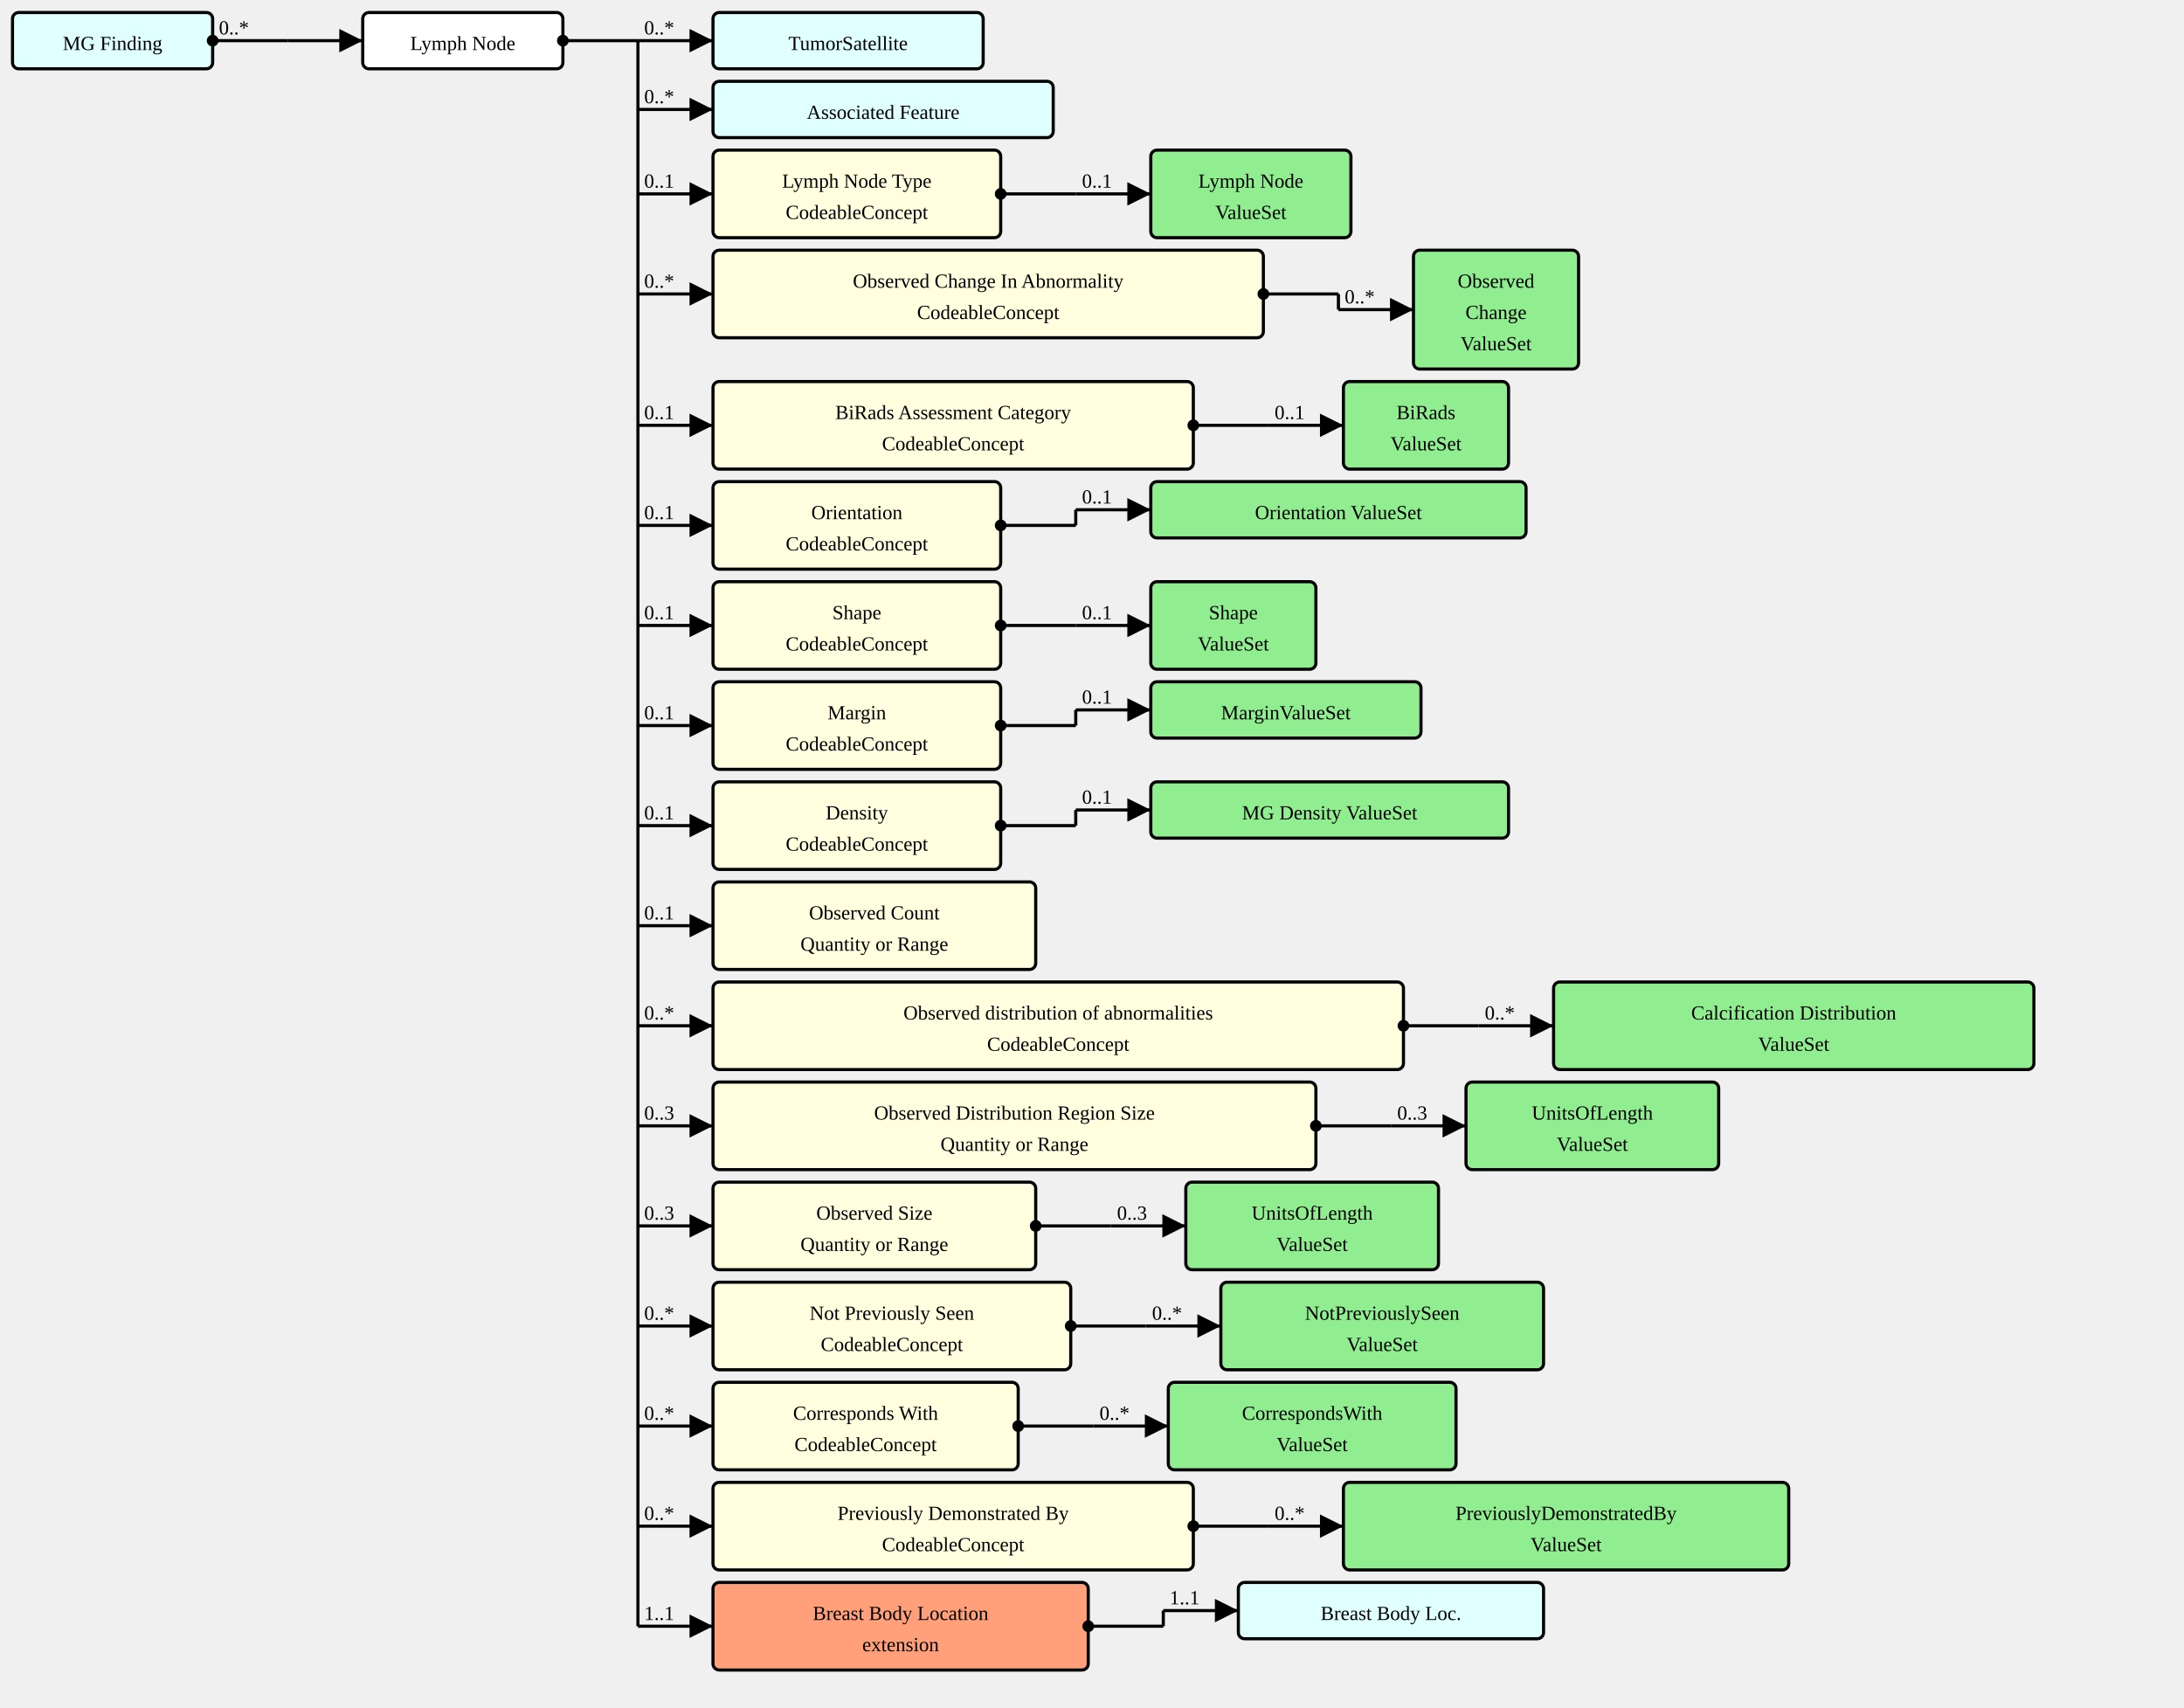
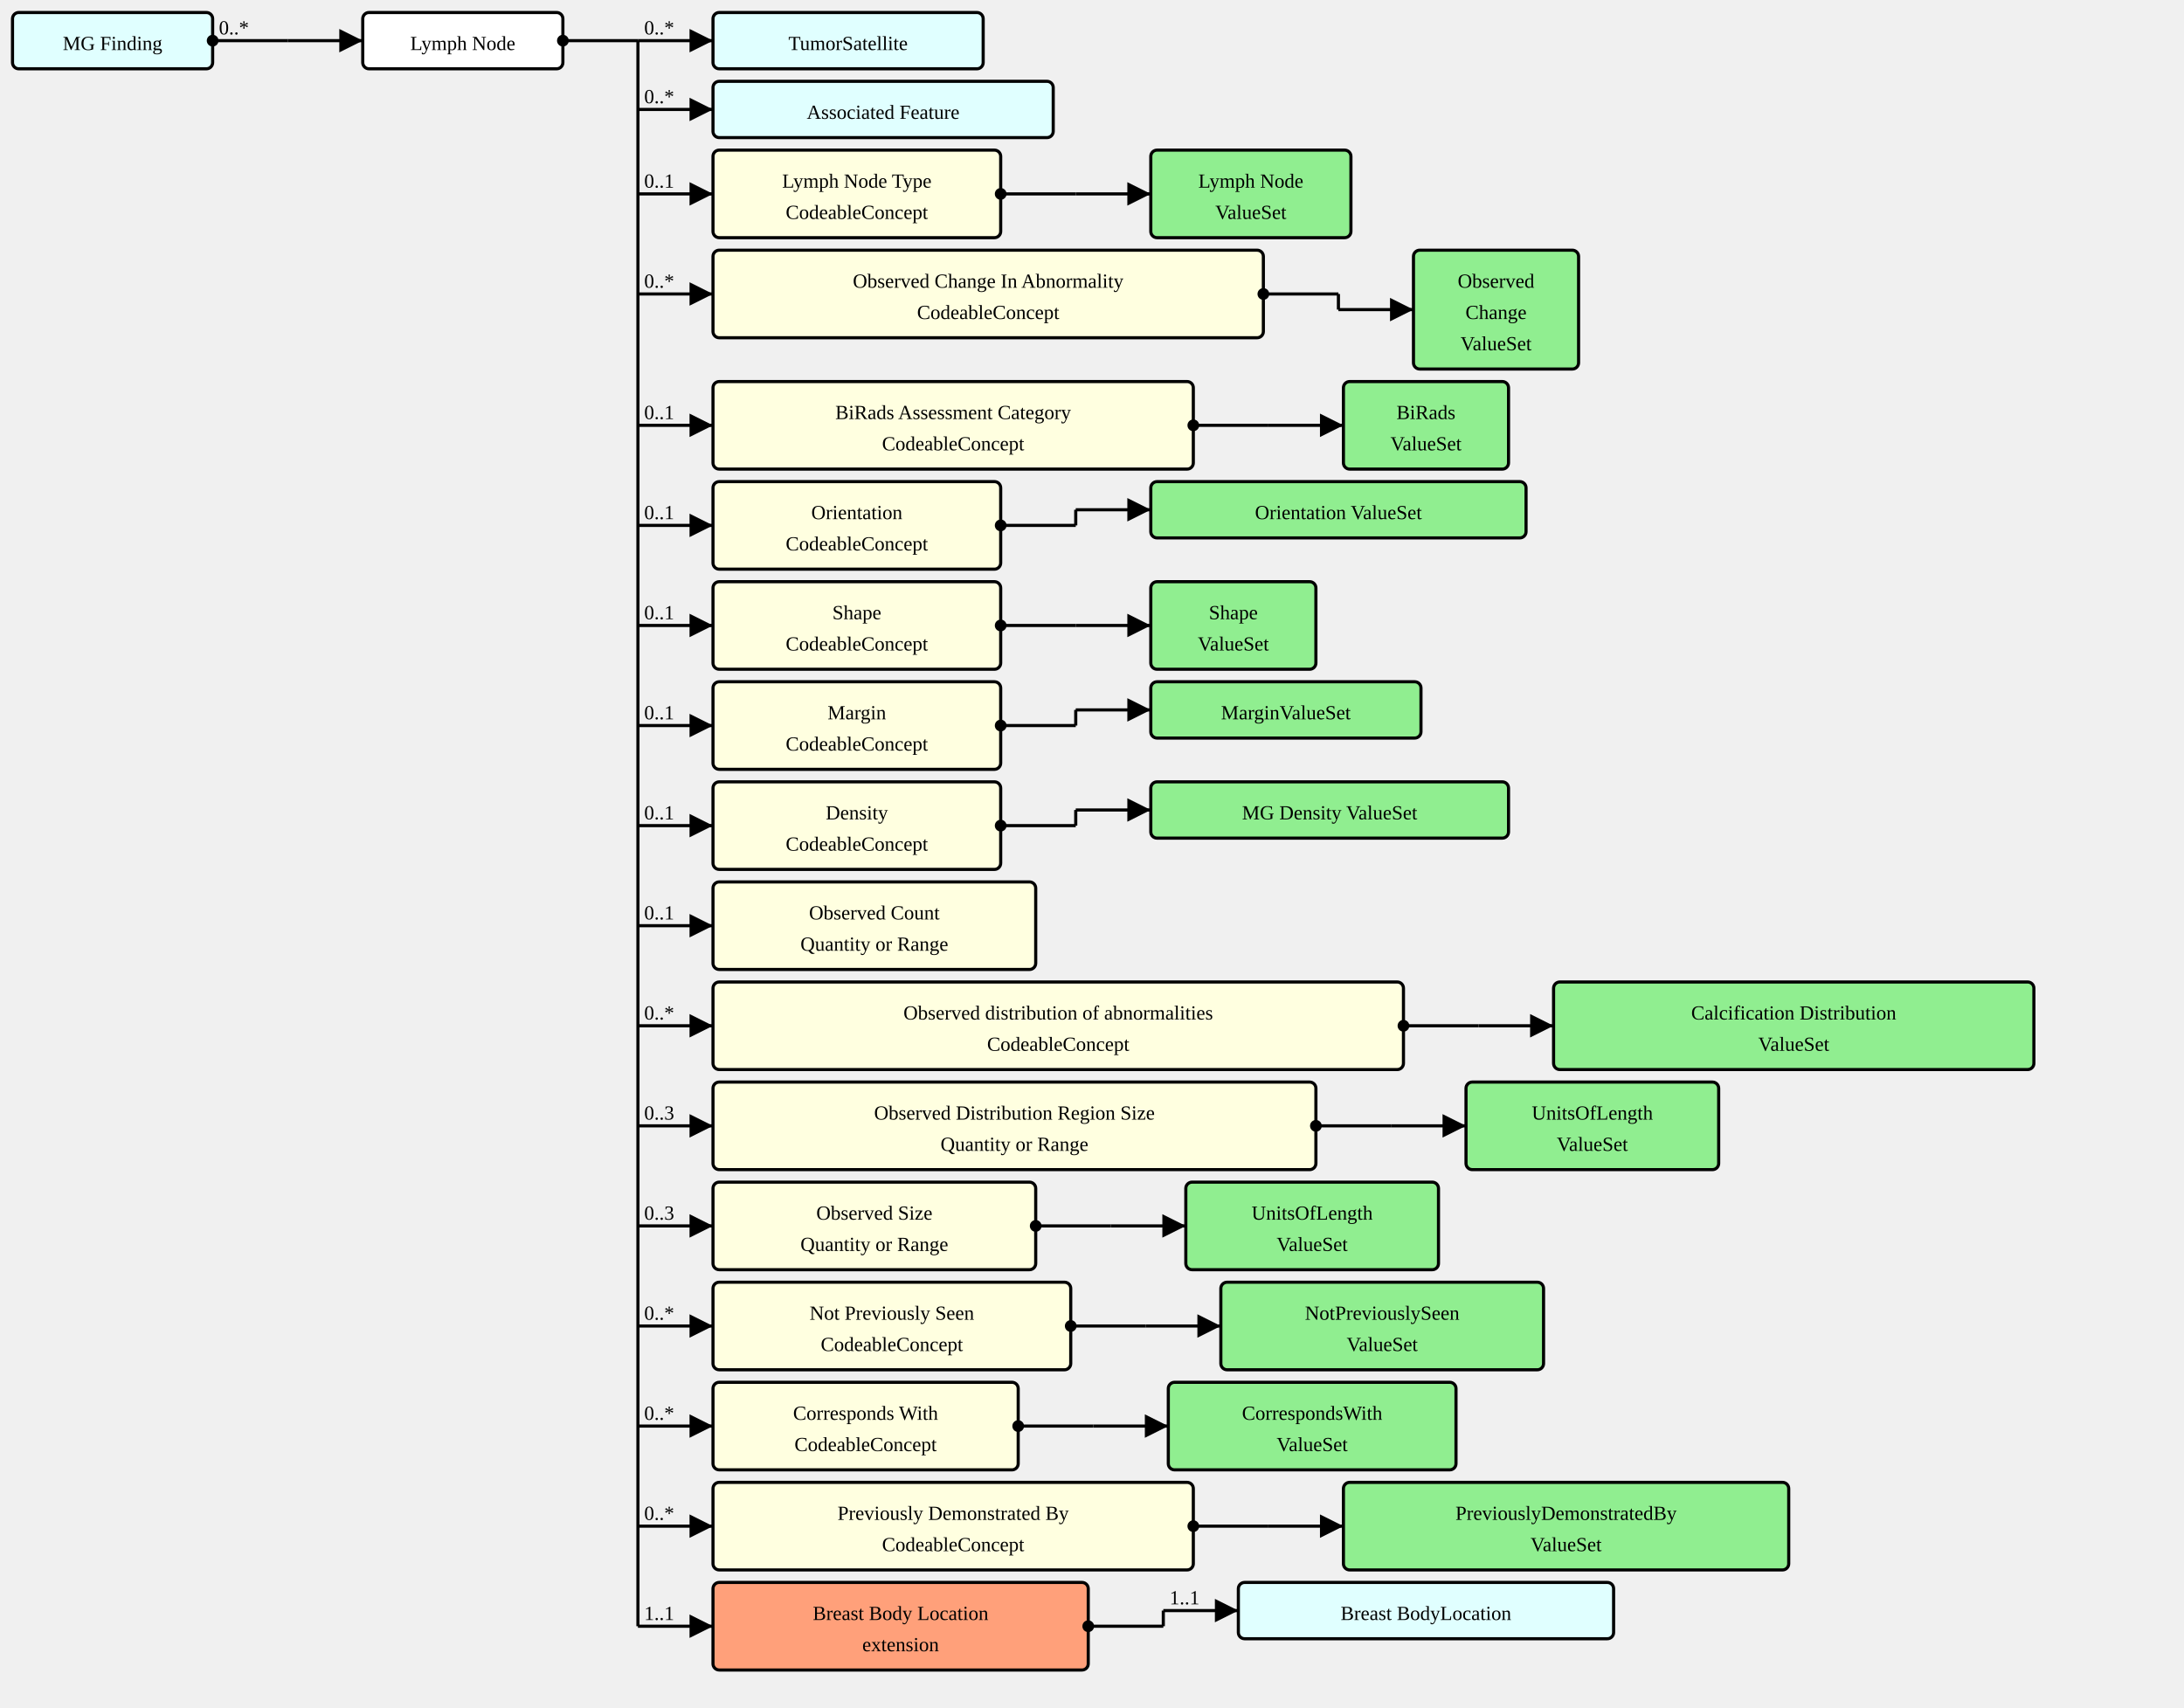
<svg xmlns="http://www.w3.org/2000/svg" version="1.1" width="1309.5" height="1023.75">
  <defs>
    <marker id="arrowStart" markerWidth="3.75" markerHeight="3.75" markerUnits="px" refX="1.875" refY="1.875">
      <circle fill="Black" stroke-width="0" cx="1.875" cy="1.875" r="1.875" />
    </marker>
    <marker id="arrowEnd" markerWidth="7.5" markerHeight="7.5" markerUnits="px" refX="7.5" refY="3.75">
      <polygon fill="Black" stroke-width="0" points="0 0 7.5 3.75 0 7.5" />
    </marker>
  </defs>
  <g>
    <g transform="translate(7.5 7.5)">
      <a href="./StructureDefinition-MGFinding.html" target="_top">
        <rect fill="LightCyan" stroke="Black" stroke-width="1.875" x="0" y="0" width="120" height="33.75" rx="3.75" ry="3.75" />
      </a>
      <a href="./StructureDefinition-MGFinding.html" target="_top">
        <text x="60" y="22.5" text-anchor="middle">MG Finding</text>
      </a>
    </g>
    <line stroke="Black" stroke-width="1.875" marker-end="url(#arrowEnd)" x1="172.5" y1="24.375" x2="217.5" y2="24.375" />
    <text x="176.25" y="20.625" text-anchor="left" />
    <line stroke="Black" stroke-width="1.875" marker-start="url(#arrowStart)" x1="127.5" y1="24.375" x2="172.5" y2="24.375" />
    <text x="131.25" y="20.625" text-anchor="left">0..*</text>
    <line stroke="Black" stroke-width="1.875" x1="172.5" y1="24.375" x2="172.5" y2="24.375" />
  </g>
  <g>
    <g transform="translate(217.5 7.5)">
      <rect fill="White" stroke="Black" stroke-width="1.875" x="0" y="0" width="120" height="33.75" rx="3.75" ry="3.75" />
      <text x="60" y="22.5" text-anchor="middle">Lymph Node</text>
    </g>
    <line stroke="Black" stroke-width="1.875" marker-end="url(#arrowEnd)" x1="382.5" y1="24.375" x2="427.5" y2="24.375" />
    <text x="386.25" y="20.625" text-anchor="left">0..*</text>
    <line stroke="Black" stroke-width="1.875" marker-end="url(#arrowEnd)" x1="382.5" y1="65.625" x2="427.5" y2="65.625" />
    <text x="386.25" y="61.875" text-anchor="left">0..*</text>
    <line stroke="Black" stroke-width="1.875" marker-end="url(#arrowEnd)" x1="382.5" y1="116.25" x2="427.5" y2="116.25" />
    <text x="386.25" y="112.5" text-anchor="left">0..1</text>
    <line stroke="Black" stroke-width="1.875" marker-end="url(#arrowEnd)" x1="382.5" y1="176.25" x2="427.5" y2="176.25" />
    <text x="386.25" y="172.5" text-anchor="left">0..*</text>
    <line stroke="Black" stroke-width="1.875" marker-end="url(#arrowEnd)" x1="382.5" y1="255" x2="427.5" y2="255" />
    <text x="386.25" y="251.25" text-anchor="left">0..1</text>
    <line stroke="Black" stroke-width="1.875" marker-end="url(#arrowEnd)" x1="382.5" y1="315" x2="427.5" y2="315" />
    <text x="386.25" y="311.25" text-anchor="left">0..1</text>
    <line stroke="Black" stroke-width="1.875" marker-end="url(#arrowEnd)" x1="382.5" y1="375" x2="427.5" y2="375" />
    <text x="386.25" y="371.25" text-anchor="left">0..1</text>
    <line stroke="Black" stroke-width="1.875" marker-end="url(#arrowEnd)" x1="382.5" y1="435" x2="427.5" y2="435" />
    <text x="386.25" y="431.25" text-anchor="left">0..1</text>
    <line stroke="Black" stroke-width="1.875" marker-end="url(#arrowEnd)" x1="382.5" y1="495" x2="427.5" y2="495" />
    <text x="386.25" y="491.25" text-anchor="left">0..1</text>
    <line stroke="Black" stroke-width="1.875" marker-end="url(#arrowEnd)" x1="382.5" y1="555" x2="427.5" y2="555" />
    <text x="386.25" y="551.25" text-anchor="left">0..1</text>
    <line stroke="Black" stroke-width="1.875" marker-end="url(#arrowEnd)" x1="382.5" y1="615" x2="427.5" y2="615" />
    <text x="386.25" y="611.25" text-anchor="left">0..*</text>
    <line stroke="Black" stroke-width="1.875" marker-end="url(#arrowEnd)" x1="382.5" y1="675" x2="427.5" y2="675" />
    <text x="386.25" y="671.25" text-anchor="left">0..3</text>
    <line stroke="Black" stroke-width="1.875" marker-end="url(#arrowEnd)" x1="382.5" y1="735" x2="427.5" y2="735" />
    <text x="386.25" y="731.25" text-anchor="left">0..3</text>
    <line stroke="Black" stroke-width="1.875" marker-end="url(#arrowEnd)" x1="382.5" y1="795" x2="427.5" y2="795" />
    <text x="386.25" y="791.25" text-anchor="left">0..*</text>
    <line stroke="Black" stroke-width="1.875" marker-end="url(#arrowEnd)" x1="382.5" y1="855" x2="427.5" y2="855" />
    <text x="386.25" y="851.25" text-anchor="left">0..*</text>
    <line stroke="Black" stroke-width="1.875" marker-end="url(#arrowEnd)" x1="382.5" y1="915" x2="427.5" y2="915" />
    <text x="386.25" y="911.25" text-anchor="left">0..*</text>
    <line stroke="Black" stroke-width="1.875" marker-end="url(#arrowEnd)" x1="382.5" y1="975" x2="427.5" y2="975" />
    <text x="386.25" y="971.25" text-anchor="left">1..1</text>
    <line stroke="Black" stroke-width="1.875" marker-start="url(#arrowStart)" x1="337.5" y1="24.375" x2="382.5" y2="24.375" />
    <text x="341.25" y="20.625" text-anchor="left" />
    <line stroke="Black" stroke-width="1.875" x1="382.5" y1="24.375" x2="382.5" y2="975" />
  </g>
  <g>
    <g transform="translate(427.5 7.5)">
      <a href="./StructureDefinition-TumorSatellite.html" target="_top">
        <rect fill="LightCyan" stroke="Black" stroke-width="1.875" x="0" y="0" width="162" height="33.75" rx="3.75" ry="3.75" />
      </a>
      <a href="./StructureDefinition-TumorSatellite.html" target="_top">
        <text x="81" y="22.5" text-anchor="middle">TumorSatellite</text>
      </a>
    </g>
  </g>
  <g>
    <g transform="translate(427.5 48.75)">
      <a href="./StructureDefinition-AssociatedFeature.html" target="_top">
        <rect fill="LightCyan" stroke="Black" stroke-width="1.875" x="0" y="0" width="204" height="33.75" rx="3.75" ry="3.75" />
      </a>
      <a href="./StructureDefinition-AssociatedFeature.html" target="_top">
        <text x="102" y="22.5" text-anchor="middle">Associated Feature</text>
      </a>
    </g>
  </g>
  <g>
    <g transform="translate(427.5 90)">
      <a href="StructureDefinition-AbnormalityLymphNode-definitions.html#Observation.component:lymphNodeType" target="_top">
        <rect fill="LightYellow" stroke="Black" stroke-width="1.875" x="0" y="0" width="172.5" height="52.5" rx="3.75" ry="3.75" />
      </a>
      <a href="StructureDefinition-AbnormalityLymphNode-definitions.html#Observation.component:lymphNodeType" target="_top">
        <text x="86.25" y="22.5" text-anchor="middle">Lymph Node Type</text>
      </a>
      <a href="StructureDefinition-AbnormalityLymphNode-definitions.html#Observation.component:lymphNodeType" target="_top">
        <text x="86.25" y="41.25" text-anchor="middle">CodeableConcept</text>
      </a>
    </g>
    <line stroke="Black" stroke-width="1.875" marker-end="url(#arrowEnd)" x1="645" y1="116.25" x2="690" y2="116.25" />
-     <text x="648.75" y="112.5" text-anchor="left">0..1</text>
+     <text x="648.75" y="112.5" text-anchor="left" />
    <line stroke="Black" stroke-width="1.875" marker-start="url(#arrowStart)" x1="600" y1="116.25" x2="645" y2="116.25" />
    <text x="603.75" y="112.5" text-anchor="left" />
    <line stroke="Black" stroke-width="1.875" x1="645" y1="116.25" x2="645" y2="116.25" />
  </g>
  <g>
    <g transform="translate(690 90)">
      <a href="./ValueSet-AbnormalityLymphNodeTypeVS.html" target="_top">
        <rect fill="LightGreen" stroke="Black" stroke-width="1.875" x="0" y="0" width="120" height="52.5" rx="3.75" ry="3.75" />
      </a>
      <a href="./ValueSet-AbnormalityLymphNodeTypeVS.html" target="_top">
        <text x="60" y="22.5" text-anchor="middle">Lymph Node</text>
      </a>
      <a href="./ValueSet-AbnormalityLymphNodeTypeVS.html" target="_top">
        <text x="60" y="41.25" text-anchor="middle">ValueSet</text>
      </a>
    </g>
  </g>
  <g>
    <g transform="translate(427.5 150)">
      <a href="StructureDefinition-AbnormalityLymphNode-definitions.html#Observation.component:obsChanges" target="_top">
        <rect fill="LightYellow" stroke="Black" stroke-width="1.875" x="0" y="0" width="330" height="52.5" rx="3.75" ry="3.75" />
      </a>
      <a href="StructureDefinition-AbnormalityLymphNode-definitions.html#Observation.component:obsChanges" target="_top">
        <text x="165" y="22.5" text-anchor="middle">Observed Change In Abnormality</text>
      </a>
      <a href="StructureDefinition-AbnormalityLymphNode-definitions.html#Observation.component:obsChanges" target="_top">
        <text x="165" y="41.25" text-anchor="middle">CodeableConcept</text>
      </a>
    </g>
    <line stroke="Black" stroke-width="1.875" marker-end="url(#arrowEnd)" x1="802.5" y1="185.625" x2="847.5" y2="185.625" />
-     <text x="806.25" y="181.875" text-anchor="left">0..*</text>
+     <text x="806.25" y="181.875" text-anchor="left" />
    <line stroke="Black" stroke-width="1.875" marker-start="url(#arrowStart)" x1="757.5" y1="176.25" x2="802.5" y2="176.25" />
    <text x="761.25" y="172.5" text-anchor="left" />
    <line stroke="Black" stroke-width="1.875" x1="802.5" y1="176.25" x2="802.5" y2="185.625" />
  </g>
  <g>
    <g transform="translate(847.5 150)">
      <a href="./ValueSet-ObservedChangesVS.html" target="_top">
        <rect fill="LightGreen" stroke="Black" stroke-width="1.875" x="0" y="0" width="99" height="71.25" rx="3.75" ry="3.75" />
      </a>
      <a href="./ValueSet-ObservedChangesVS.html" target="_top">
        <text x="49.5" y="22.5" text-anchor="middle">Observed</text>
      </a>
      <a href="./ValueSet-ObservedChangesVS.html" target="_top">
        <text x="49.5" y="41.25" text-anchor="middle">Change</text>
      </a>
      <a href="./ValueSet-ObservedChangesVS.html" target="_top">
        <text x="49.5" y="60" text-anchor="middle">ValueSet</text>
      </a>
    </g>
  </g>
  <g>
    <g transform="translate(427.5 228.75)">
      <a href="StructureDefinition-AbnormalityLymphNode-definitions.html#Observation.component:biRadsAssessmentCategory" target="_top">
        <rect fill="LightYellow" stroke="Black" stroke-width="1.875" x="0" y="0" width="288" height="52.5" rx="3.75" ry="3.75" />
      </a>
      <a href="StructureDefinition-AbnormalityLymphNode-definitions.html#Observation.component:biRadsAssessmentCategory" target="_top">
        <text x="144" y="22.5" text-anchor="middle">BiRads Assessment Category</text>
      </a>
      <a href="StructureDefinition-AbnormalityLymphNode-definitions.html#Observation.component:biRadsAssessmentCategory" target="_top">
        <text x="144" y="41.25" text-anchor="middle">CodeableConcept</text>
      </a>
    </g>
    <line stroke="Black" stroke-width="1.875" marker-end="url(#arrowEnd)" x1="760.5" y1="255" x2="805.5" y2="255" />
-     <text x="764.25" y="251.25" text-anchor="left">0..1</text>
+     <text x="764.25" y="251.25" text-anchor="left" />
    <line stroke="Black" stroke-width="1.875" marker-start="url(#arrowStart)" x1="715.5" y1="255" x2="760.5" y2="255" />
    <text x="719.25" y="251.25" text-anchor="left" />
    <line stroke="Black" stroke-width="1.875" x1="760.5" y1="255" x2="760.5" y2="255" />
  </g>
  <g>
    <g transform="translate(805.4999 228.75)">
      <a href="./ValueSet-BiRadsAssessmentCategoriesVS.html" target="_top">
        <rect fill="LightGreen" stroke="Black" stroke-width="1.875" x="0" y="0" width="99" height="52.5" rx="3.75" ry="3.75" />
      </a>
      <a href="./ValueSet-BiRadsAssessmentCategoriesVS.html" target="_top">
        <text x="49.5" y="22.5" text-anchor="middle">BiRads</text>
      </a>
      <a href="./ValueSet-BiRadsAssessmentCategoriesVS.html" target="_top">
        <text x="49.5" y="41.25" text-anchor="middle">ValueSet</text>
      </a>
    </g>
  </g>
  <g>
    <g transform="translate(427.5 288.75)">
      <a href="StructureDefinition-AbnormalityLymphNode-definitions.html#Observation.component:orientation" target="_top">
        <rect fill="LightYellow" stroke="Black" stroke-width="1.875" x="0" y="0" width="172.5" height="52.5" rx="3.75" ry="3.75" />
      </a>
      <a href="StructureDefinition-AbnormalityLymphNode-definitions.html#Observation.component:orientation" target="_top">
        <text x="86.25" y="22.5" text-anchor="middle">Orientation</text>
      </a>
      <a href="StructureDefinition-AbnormalityLymphNode-definitions.html#Observation.component:orientation" target="_top">
        <text x="86.25" y="41.25" text-anchor="middle">CodeableConcept</text>
      </a>
    </g>
    <line stroke="Black" stroke-width="1.875" marker-end="url(#arrowEnd)" x1="645" y1="305.625" x2="690" y2="305.625" />
-     <text x="648.75" y="301.875" text-anchor="left">0..1</text>
+     <text x="648.75" y="301.875" text-anchor="left" />
    <line stroke="Black" stroke-width="1.875" marker-start="url(#arrowStart)" x1="600" y1="315" x2="645" y2="315" />
    <text x="603.75" y="311.25" text-anchor="left" />
    <line stroke="Black" stroke-width="1.875" x1="645" y1="305.625" x2="645" y2="315" />
  </g>
  <g>
    <g transform="translate(690 288.75)">
      <a href="./ValueSet-OrientationVS.html" target="_top">
        <rect fill="LightGreen" stroke="Black" stroke-width="1.875" x="0" y="0" width="225" height="33.75" rx="3.75" ry="3.75" />
      </a>
      <a href="./ValueSet-OrientationVS.html" target="_top">
        <text x="112.5" y="22.5" text-anchor="middle">Orientation ValueSet</text>
      </a>
    </g>
  </g>
  <g>
    <g transform="translate(427.5 348.75)">
      <a href="StructureDefinition-AbnormalityLymphNode-definitions.html#Observation.component:shape" target="_top">
        <rect fill="LightYellow" stroke="Black" stroke-width="1.875" x="0" y="0" width="172.5" height="52.5" rx="3.75" ry="3.75" />
      </a>
      <a href="StructureDefinition-AbnormalityLymphNode-definitions.html#Observation.component:shape" target="_top">
        <text x="86.25" y="22.5" text-anchor="middle">Shape</text>
      </a>
      <a href="StructureDefinition-AbnormalityLymphNode-definitions.html#Observation.component:shape" target="_top">
        <text x="86.25" y="41.25" text-anchor="middle">CodeableConcept</text>
      </a>
    </g>
    <line stroke="Black" stroke-width="1.875" marker-end="url(#arrowEnd)" x1="645" y1="375" x2="690" y2="375" />
-     <text x="648.75" y="371.25" text-anchor="left">0..1</text>
+     <text x="648.75" y="371.25" text-anchor="left" />
    <line stroke="Black" stroke-width="1.875" marker-start="url(#arrowStart)" x1="600" y1="375" x2="645" y2="375" />
    <text x="603.75" y="371.25" text-anchor="left" />
    <line stroke="Black" stroke-width="1.875" x1="645" y1="375" x2="645" y2="375" />
  </g>
  <g>
    <g transform="translate(690 348.75)">
      <a href="./ValueSet-ShapeVS.html" target="_top">
        <rect fill="LightGreen" stroke="Black" stroke-width="1.875" x="0" y="0" width="99" height="52.5" rx="3.75" ry="3.75" />
      </a>
      <a href="./ValueSet-ShapeVS.html" target="_top">
        <text x="49.5" y="22.5" text-anchor="middle">Shape</text>
      </a>
      <a href="./ValueSet-ShapeVS.html" target="_top">
        <text x="49.5" y="41.25" text-anchor="middle">ValueSet</text>
      </a>
    </g>
  </g>
  <g>
    <g transform="translate(427.5 408.75)">
      <a href="StructureDefinition-AbnormalityLymphNode-definitions.html#Observation.component:margin" target="_top">
        <rect fill="LightYellow" stroke="Black" stroke-width="1.875" x="0" y="0" width="172.5" height="52.5" rx="3.75" ry="3.75" />
      </a>
      <a href="StructureDefinition-AbnormalityLymphNode-definitions.html#Observation.component:margin" target="_top">
        <text x="86.25" y="22.5" text-anchor="middle">Margin</text>
      </a>
      <a href="StructureDefinition-AbnormalityLymphNode-definitions.html#Observation.component:margin" target="_top">
        <text x="86.25" y="41.25" text-anchor="middle">CodeableConcept</text>
      </a>
    </g>
    <line stroke="Black" stroke-width="1.875" marker-end="url(#arrowEnd)" x1="645" y1="425.625" x2="690" y2="425.625" />
-     <text x="648.75" y="421.875" text-anchor="left">0..1</text>
+     <text x="648.75" y="421.875" text-anchor="left" />
    <line stroke="Black" stroke-width="1.875" marker-start="url(#arrowStart)" x1="600" y1="435" x2="645" y2="435" />
    <text x="603.75" y="431.25" text-anchor="left" />
    <line stroke="Black" stroke-width="1.875" x1="645" y1="425.625" x2="645" y2="435" />
  </g>
  <g>
    <g transform="translate(690 408.75)">
      <a href="./ValueSet-MarginVS.html" target="_top">
        <rect fill="LightGreen" stroke="Black" stroke-width="1.875" x="0" y="0" width="162" height="33.75" rx="3.75" ry="3.75" />
      </a>
      <a href="./ValueSet-MarginVS.html" target="_top">
        <text x="81" y="22.5" text-anchor="middle">MarginValueSet</text>
      </a>
    </g>
  </g>
  <g>
    <g transform="translate(427.5 468.75)">
      <a href="StructureDefinition-AbnormalityLymphNode-definitions.html#Observation.component:mgDensity" target="_top">
        <rect fill="LightYellow" stroke="Black" stroke-width="1.875" x="0" y="0" width="172.5" height="52.5" rx="3.75" ry="3.75" />
      </a>
      <a href="StructureDefinition-AbnormalityLymphNode-definitions.html#Observation.component:mgDensity" target="_top">
        <text x="86.25" y="22.5" text-anchor="middle">Density</text>
      </a>
      <a href="StructureDefinition-AbnormalityLymphNode-definitions.html#Observation.component:mgDensity" target="_top">
        <text x="86.25" y="41.25" text-anchor="middle">CodeableConcept</text>
      </a>
    </g>
    <line stroke="Black" stroke-width="1.875" marker-end="url(#arrowEnd)" x1="645" y1="485.625" x2="690" y2="485.625" />
-     <text x="648.75" y="481.875" text-anchor="left">0..1</text>
+     <text x="648.75" y="481.875" text-anchor="left" />
    <line stroke="Black" stroke-width="1.875" marker-start="url(#arrowStart)" x1="600" y1="495" x2="645" y2="495" />
    <text x="603.75" y="491.25" text-anchor="left" />
    <line stroke="Black" stroke-width="1.875" x1="645" y1="485.625" x2="645" y2="495" />
  </g>
  <g>
    <g transform="translate(690 468.75)">
      <a href="./ValueSet-MGDensityVS.html" target="_top">
        <rect fill="LightGreen" stroke="Black" stroke-width="1.875" x="0" y="0" width="214.5" height="33.75" rx="3.75" ry="3.75" />
      </a>
      <a href="./ValueSet-MGDensityVS.html" target="_top">
        <text x="107.25" y="22.5" text-anchor="middle">MG Density ValueSet</text>
      </a>
    </g>
  </g>
  <g>
    <g transform="translate(427.5 528.75)">
      <a href="StructureDefinition-AbnormalityLymphNode-definitions.html#Observation.component:obsCount" target="_top">
        <rect fill="LightYellow" stroke="Black" stroke-width="1.875" x="0" y="0" width="193.5" height="52.5" rx="3.75" ry="3.75" />
      </a>
      <a href="StructureDefinition-AbnormalityLymphNode-definitions.html#Observation.component:obsCount" target="_top">
        <text x="96.75" y="22.5" text-anchor="middle">Observed Count</text>
      </a>
      <a href="StructureDefinition-AbnormalityLymphNode-definitions.html#Observation.component:obsCount" target="_top">
        <text x="96.75" y="41.25" text-anchor="middle">Quantity or Range</text>
      </a>
    </g>
  </g>
  <g>
    <g transform="translate(427.5 588.75)">
      <a href="StructureDefinition-AbnormalityLymphNode-definitions.html#Observation.component:obsDistribution" target="_top">
        <rect fill="LightYellow" stroke="Black" stroke-width="1.875" x="0" y="0" width="414" height="52.5" rx="3.75" ry="3.75" />
      </a>
      <a href="StructureDefinition-AbnormalityLymphNode-definitions.html#Observation.component:obsDistribution" target="_top">
        <text x="207" y="22.5" text-anchor="middle">Observed distribution of abnormalities</text>
      </a>
      <a href="StructureDefinition-AbnormalityLymphNode-definitions.html#Observation.component:obsDistribution" target="_top">
        <text x="207" y="41.25" text-anchor="middle">CodeableConcept</text>
      </a>
    </g>
    <line stroke="Black" stroke-width="1.875" marker-end="url(#arrowEnd)" x1="886.5" y1="615" x2="931.5" y2="615" />
-     <text x="890.25" y="611.25" text-anchor="left">0..*</text>
+     <text x="890.25" y="611.25" text-anchor="left" />
    <line stroke="Black" stroke-width="1.875" marker-start="url(#arrowStart)" x1="841.5" y1="615" x2="886.5" y2="615" />
    <text x="845.25" y="611.25" text-anchor="left" />
    <line stroke="Black" stroke-width="1.875" x1="886.5" y1="615" x2="886.5" y2="615" />
  </g>
  <g>
    <g transform="translate(931.5 588.75)">
      <a href="./ValueSet-CalcificationDistributionVS.html" target="_top">
        <rect fill="LightGreen" stroke="Black" stroke-width="1.875" x="0" y="0" width="288" height="52.5" rx="3.75" ry="3.75" />
      </a>
      <a href="./ValueSet-CalcificationDistributionVS.html" target="_top">
        <text x="144" y="22.5" text-anchor="middle">Calcification Distribution</text>
      </a>
      <a href="./ValueSet-CalcificationDistributionVS.html" target="_top">
        <text x="144" y="41.25" text-anchor="middle">ValueSet</text>
      </a>
    </g>
  </g>
  <g>
    <g transform="translate(427.5 648.75)">
      <a href="StructureDefinition-AbnormalityLymphNode-definitions.html#Observation.component:obsDistRegionSize" target="_top">
        <rect fill="LightYellow" stroke="Black" stroke-width="1.875" x="0" y="0" width="361.5" height="52.5" rx="3.75" ry="3.75" />
      </a>
      <a href="StructureDefinition-AbnormalityLymphNode-definitions.html#Observation.component:obsDistRegionSize" target="_top">
        <text x="180.75" y="22.5" text-anchor="middle">Observed Distribution Region Size</text>
      </a>
      <a href="StructureDefinition-AbnormalityLymphNode-definitions.html#Observation.component:obsDistRegionSize" target="_top">
        <text x="180.75" y="41.25" text-anchor="middle">Quantity or Range</text>
      </a>
    </g>
    <line stroke="Black" stroke-width="1.875" marker-end="url(#arrowEnd)" x1="834" y1="675" x2="879" y2="675" />
-     <text x="837.75" y="671.25" text-anchor="left">0..3</text>
+     <text x="837.75" y="671.25" text-anchor="left" />
    <line stroke="Black" stroke-width="1.875" marker-start="url(#arrowStart)" x1="789" y1="675" x2="834" y2="675" />
    <text x="792.75" y="671.25" text-anchor="left" />
    <line stroke="Black" stroke-width="1.875" x1="834" y1="675" x2="834" y2="675" />
  </g>
  <g>
    <g transform="translate(879 648.75)">
      <a href="./ValueSet-UnitsOfLengthVS.html" target="_top">
        <rect fill="LightGreen" stroke="Black" stroke-width="1.875" x="0" y="0" width="151.5" height="52.5" rx="3.75" ry="3.75" />
      </a>
      <a href="./ValueSet-UnitsOfLengthVS.html" target="_top">
        <text x="75.75" y="22.5" text-anchor="middle">UnitsOfLength</text>
      </a>
      <a href="./ValueSet-UnitsOfLengthVS.html" target="_top">
        <text x="75.75" y="41.25" text-anchor="middle">ValueSet</text>
      </a>
    </g>
  </g>
  <g>
    <g transform="translate(427.5 708.75)">
      <a href="StructureDefinition-AbnormalityLymphNode-definitions.html#Observation.component:obsSize" target="_top">
        <rect fill="LightYellow" stroke="Black" stroke-width="1.875" x="0" y="0" width="193.5" height="52.5" rx="3.75" ry="3.75" />
      </a>
      <a href="StructureDefinition-AbnormalityLymphNode-definitions.html#Observation.component:obsSize" target="_top">
        <text x="96.75" y="22.5" text-anchor="middle">Observed Size</text>
      </a>
      <a href="StructureDefinition-AbnormalityLymphNode-definitions.html#Observation.component:obsSize" target="_top">
        <text x="96.75" y="41.25" text-anchor="middle">Quantity or Range</text>
      </a>
    </g>
    <line stroke="Black" stroke-width="1.875" marker-end="url(#arrowEnd)" x1="666" y1="735" x2="711" y2="735" />
-     <text x="669.75" y="731.25" text-anchor="left">0..3</text>
+     <text x="669.75" y="731.25" text-anchor="left" />
    <line stroke="Black" stroke-width="1.875" marker-start="url(#arrowStart)" x1="621" y1="735" x2="666" y2="735" />
    <text x="624.75" y="731.25" text-anchor="left" />
    <line stroke="Black" stroke-width="1.875" x1="666" y1="735" x2="666" y2="735" />
  </g>
  <g>
    <g transform="translate(711 708.75)">
      <a href="./ValueSet-UnitsOfLengthVS.html" target="_top">
        <rect fill="LightGreen" stroke="Black" stroke-width="1.875" x="0" y="0" width="151.5" height="52.5" rx="3.75" ry="3.75" />
      </a>
      <a href="./ValueSet-UnitsOfLengthVS.html" target="_top">
        <text x="75.75" y="22.5" text-anchor="middle">UnitsOfLength</text>
      </a>
      <a href="./ValueSet-UnitsOfLengthVS.html" target="_top">
        <text x="75.75" y="41.25" text-anchor="middle">ValueSet</text>
      </a>
    </g>
  </g>
  <g>
    <g transform="translate(427.5 768.75)">
      <a href="StructureDefinition-AbnormalityLymphNode-definitions.html#Observation.component:notPreviouslySeen" target="_top">
        <rect fill="LightYellow" stroke="Black" stroke-width="1.875" x="0" y="0" width="214.5" height="52.5" rx="3.75" ry="3.75" />
      </a>
      <a href="StructureDefinition-AbnormalityLymphNode-definitions.html#Observation.component:notPreviouslySeen" target="_top">
        <text x="107.25" y="22.5" text-anchor="middle">Not Previously Seen</text>
      </a>
      <a href="StructureDefinition-AbnormalityLymphNode-definitions.html#Observation.component:notPreviouslySeen" target="_top">
        <text x="107.25" y="41.25" text-anchor="middle">CodeableConcept</text>
      </a>
    </g>
    <line stroke="Black" stroke-width="1.875" marker-end="url(#arrowEnd)" x1="687" y1="795" x2="732" y2="795" />
-     <text x="690.75" y="791.25" text-anchor="left">0..*</text>
+     <text x="690.75" y="791.25" text-anchor="left" />
    <line stroke="Black" stroke-width="1.875" marker-start="url(#arrowStart)" x1="642" y1="795" x2="687" y2="795" />
    <text x="645.75" y="791.25" text-anchor="left" />
    <line stroke="Black" stroke-width="1.875" x1="687" y1="795" x2="687" y2="795" />
  </g>
  <g>
    <g transform="translate(732 768.75)">
      <a href="./ValueSet-NotPreviouslySeenVS.html" target="_top">
        <rect fill="LightGreen" stroke="Black" stroke-width="1.875" x="0" y="0" width="193.5" height="52.5" rx="3.75" ry="3.75" />
      </a>
      <a href="./ValueSet-NotPreviouslySeenVS.html" target="_top">
        <text x="96.75" y="22.5" text-anchor="middle">NotPreviouslySeen</text>
      </a>
      <a href="./ValueSet-NotPreviouslySeenVS.html" target="_top">
        <text x="96.75" y="41.25" text-anchor="middle">ValueSet</text>
      </a>
    </g>
  </g>
  <g>
    <g transform="translate(427.5 828.75)">
      <a href="StructureDefinition-AbnormalityLymphNode-definitions.html#Observation.component:correspondsWith" target="_top">
        <rect fill="LightYellow" stroke="Black" stroke-width="1.875" x="0" y="0" width="183" height="52.5" rx="3.75" ry="3.75" />
      </a>
      <a href="StructureDefinition-AbnormalityLymphNode-definitions.html#Observation.component:correspondsWith" target="_top">
        <text x="91.5" y="22.5" text-anchor="middle">Corresponds With</text>
      </a>
      <a href="StructureDefinition-AbnormalityLymphNode-definitions.html#Observation.component:correspondsWith" target="_top">
        <text x="91.5" y="41.25" text-anchor="middle">CodeableConcept</text>
      </a>
    </g>
    <line stroke="Black" stroke-width="1.875" marker-end="url(#arrowEnd)" x1="655.5" y1="855" x2="700.5" y2="855" />
-     <text x="659.25" y="851.25" text-anchor="left">0..*</text>
+     <text x="659.25" y="851.25" text-anchor="left" />
    <line stroke="Black" stroke-width="1.875" marker-start="url(#arrowStart)" x1="610.5" y1="855" x2="655.5" y2="855" />
    <text x="614.25" y="851.25" text-anchor="left" />
    <line stroke="Black" stroke-width="1.875" x1="655.5" y1="855" x2="655.5" y2="855" />
  </g>
  <g>
    <g transform="translate(700.5 828.75)">
      <a href="./ValueSet-CorrespondsWithVS.html" target="_top">
        <rect fill="LightGreen" stroke="Black" stroke-width="1.875" x="0" y="0" width="172.5" height="52.5" rx="3.75" ry="3.75" />
      </a>
      <a href="./ValueSet-CorrespondsWithVS.html" target="_top">
        <text x="86.25" y="22.5" text-anchor="middle">CorrespondsWith</text>
      </a>
      <a href="./ValueSet-CorrespondsWithVS.html" target="_top">
        <text x="86.25" y="41.25" text-anchor="middle">ValueSet</text>
      </a>
    </g>
  </g>
  <g>
    <g transform="translate(427.5 888.75)">
      <a href="StructureDefinition-AbnormalityLymphNode-definitions.html#Observation.component:PreviouslyDemonstratedBy" target="_top">
        <rect fill="LightYellow" stroke="Black" stroke-width="1.875" x="0" y="0" width="288" height="52.5" rx="3.75" ry="3.75" />
      </a>
      <a href="StructureDefinition-AbnormalityLymphNode-definitions.html#Observation.component:PreviouslyDemonstratedBy" target="_top">
        <text x="144" y="22.5" text-anchor="middle">Previously Demonstrated By</text>
      </a>
      <a href="StructureDefinition-AbnormalityLymphNode-definitions.html#Observation.component:PreviouslyDemonstratedBy" target="_top">
        <text x="144" y="41.25" text-anchor="middle">CodeableConcept</text>
      </a>
    </g>
    <line stroke="Black" stroke-width="1.875" marker-end="url(#arrowEnd)" x1="760.5" y1="915" x2="805.5" y2="915" />
-     <text x="764.25" y="911.25" text-anchor="left">0..*</text>
+     <text x="764.25" y="911.25" text-anchor="left" />
    <line stroke="Black" stroke-width="1.875" marker-start="url(#arrowStart)" x1="715.5" y1="915" x2="760.5" y2="915" />
    <text x="719.25" y="911.25" text-anchor="left" />
    <line stroke="Black" stroke-width="1.875" x1="760.5" y1="915" x2="760.5" y2="915" />
  </g>
  <g>
    <g transform="translate(805.4999 888.75)">
      <a href="./ValueSet-PreviouslyDemonstratedByVS.html" target="_top">
        <rect fill="LightGreen" stroke="Black" stroke-width="1.875" x="0" y="0" width="267" height="52.5" rx="3.75" ry="3.75" />
      </a>
      <a href="./ValueSet-PreviouslyDemonstratedByVS.html" target="_top">
        <text x="133.5" y="22.5" text-anchor="middle">PreviouslyDemonstratedBy</text>
      </a>
      <a href="./ValueSet-PreviouslyDemonstratedByVS.html" target="_top">
        <text x="133.5" y="41.25" text-anchor="middle">ValueSet</text>
      </a>
    </g>
  </g>
  <g>
    <g transform="translate(427.5 948.75)">
      <a href="StructureDefinition-AbnormalityLymphNode-definitions.html#Observation.bodySite.extension:breastBodyLocation" target="_top">
        <rect fill="LightSalmon" stroke="Black" stroke-width="1.875" x="0" y="0" width="225" height="52.5" rx="3.75" ry="3.75" />
      </a>
      <a href="StructureDefinition-AbnormalityLymphNode-definitions.html#Observation.bodySite.extension:breastBodyLocation" target="_top">
        <text x="112.5" y="22.5" text-anchor="middle">Breast Body Location</text>
      </a>
      <a href="StructureDefinition-AbnormalityLymphNode-definitions.html#Observation.bodySite.extension:breastBodyLocation" target="_top">
        <text x="112.5" y="41.25" text-anchor="middle">extension</text>
      </a>
    </g>
    <line stroke="Black" stroke-width="1.875" marker-end="url(#arrowEnd)" x1="697.5" y1="965.625" x2="742.5" y2="965.625" />
    <text x="701.25" y="961.875" text-anchor="left">1..1</text>
    <line stroke="Black" stroke-width="1.875" marker-start="url(#arrowStart)" x1="652.5" y1="975" x2="697.5" y2="975" />
    <text x="656.25" y="971.25" text-anchor="left" />
    <line stroke="Black" stroke-width="1.875" x1="697.5" y1="965.625" x2="697.5" y2="975" />
  </g>
  <g>
    <g transform="translate(742.5 948.75)">
      <a href="./StructureDefinition-BreastBodyLocationExtension.html" target="_top">
-         <rect fill="LightCyan" stroke="Black" stroke-width="1.875" x="0" y="0" width="183" height="33.75" rx="3.75" ry="3.75" />
+         <rect fill="LightCyan" stroke="Black" stroke-width="1.875" x="0" y="0" width="225" height="33.75" rx="3.75" ry="3.75" />
      </a>
      <a href="./StructureDefinition-BreastBodyLocationExtension.html" target="_top">
-         <text x="91.5" y="22.5" text-anchor="middle">Breast Body Loc.</text>
+         <text x="112.5" y="22.5" text-anchor="middle">Breast Body
+ Location</text>
      </a>
    </g>
  </g>
</svg>
